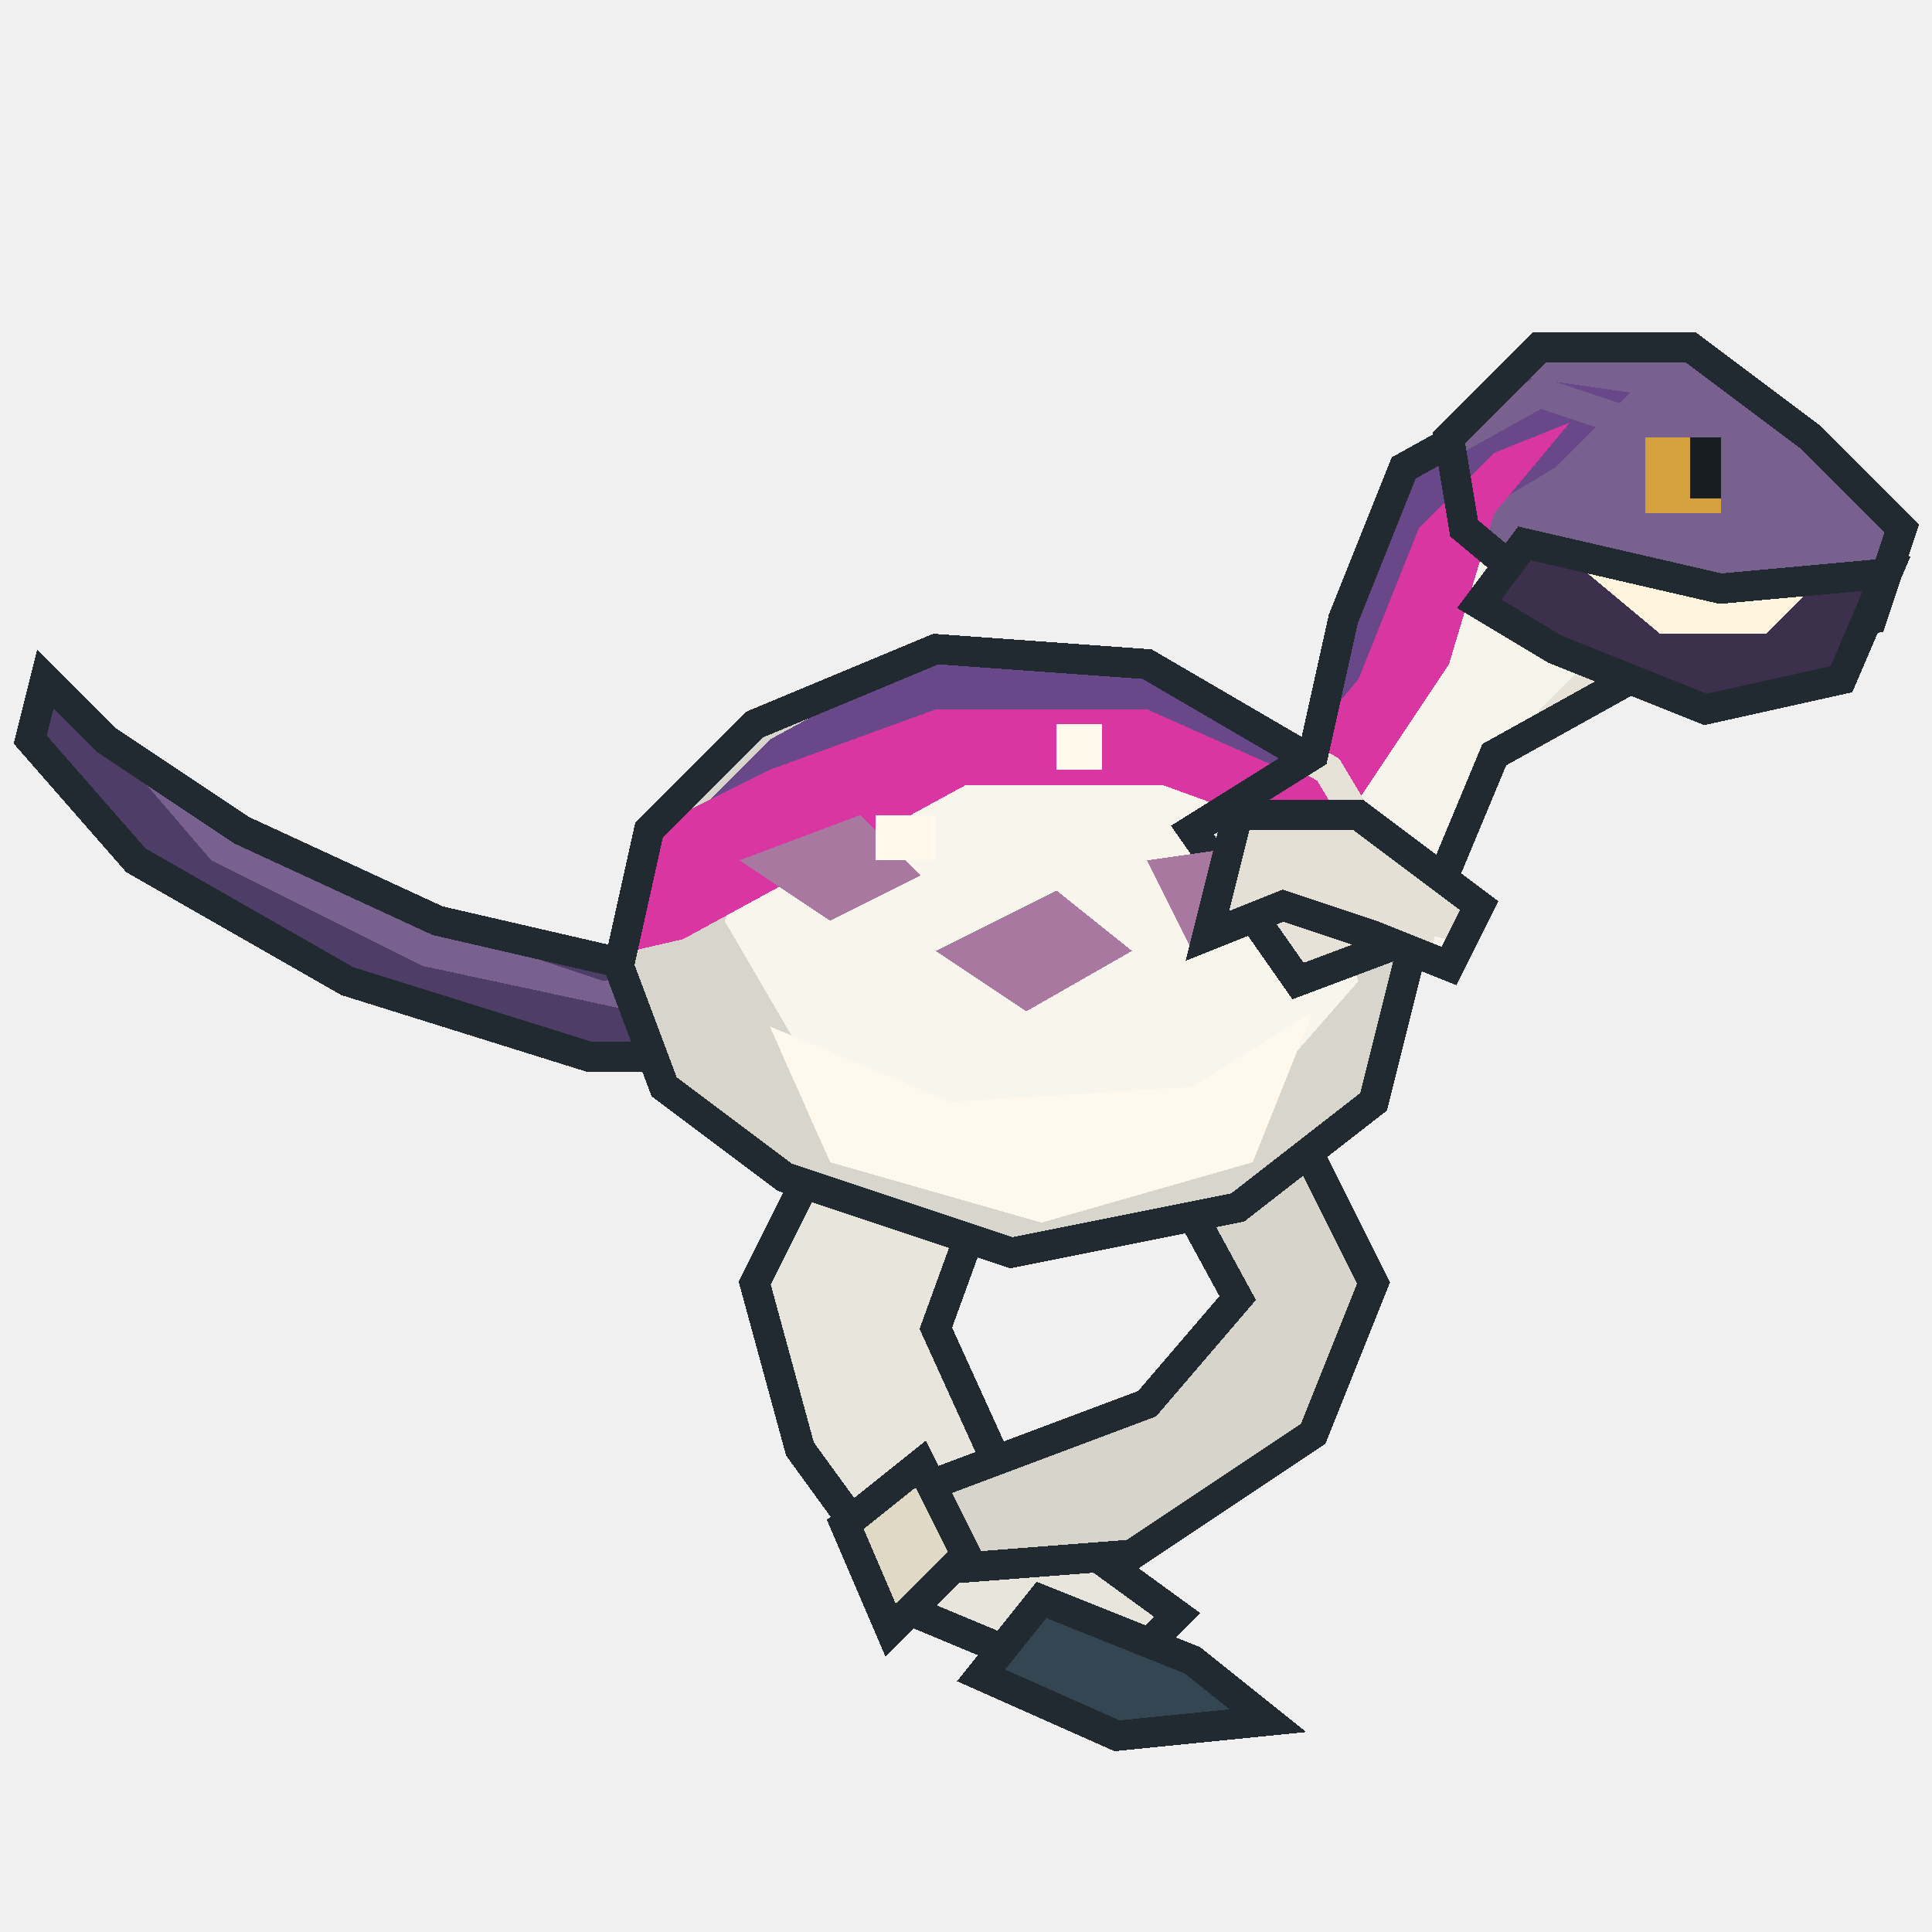
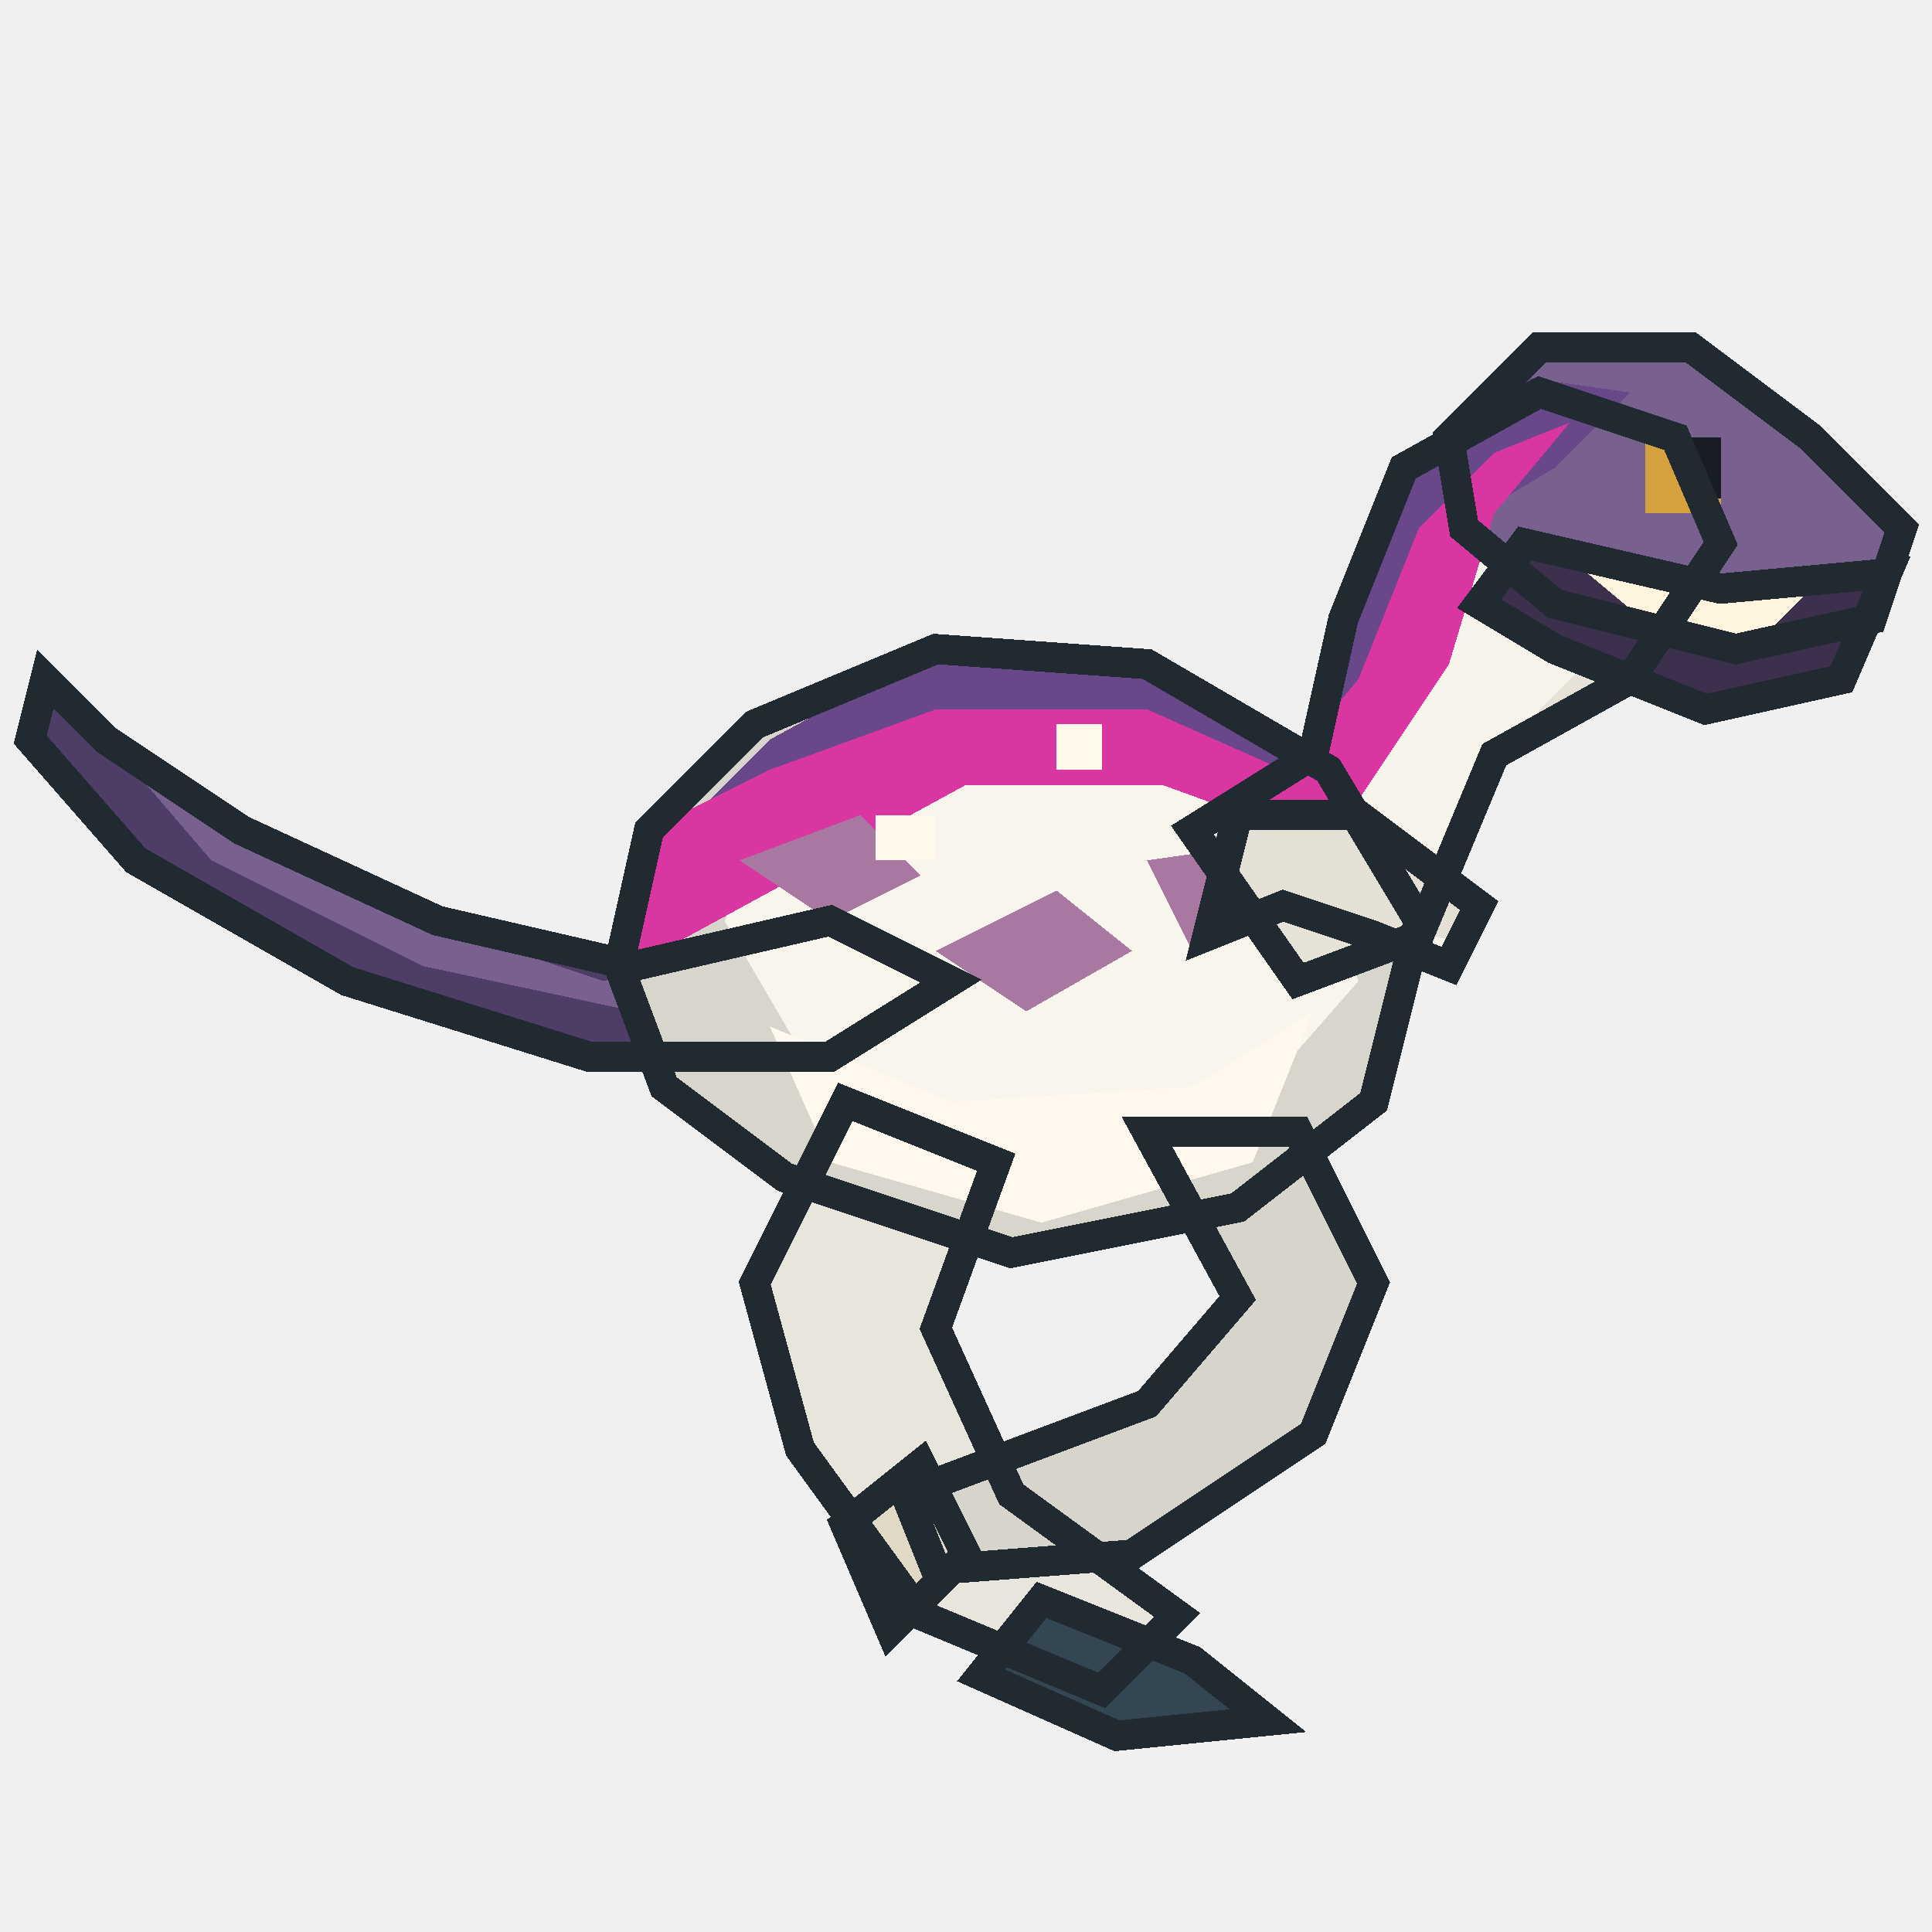
- <svg xmlns="http://www.w3.org/2000/svg" viewBox="0 0 128 128" shape-rendering="crispEdges" role="img" aria-label="Violeta" data-character="Violeta" data-species="Velociraptor" data-age="adult" data-sex="female" data-lineage="Rosa" data-hide="white" data-back="purple" data-dorsal-stripe="magenta" data-eye="gold-ochre" data-origin="Jurassic World" data-pose="runB">
-   <g>
-     <g stroke="#202a30" stroke-width="2" stroke-linejoin="miter">
-       <defs>
-         <mask id="dino-ink-mask-1" maskUnits="userSpaceOnUse" x="0" y="0" width="128" height="128" style="mask-type:luminance">
-           <g fill="#ffffff" stroke="none">
-             <polygon points="56,73 66,77 62,88 67,99 78,107 73,112 61,107 53,96 50,85" fill="#ffffff" stroke="none" />
-             <polygon points="76,75 86,75 91,85 87,95 75,103 62,104 60,99 76,93 82,86" fill="#ffffff" stroke="none" />
-             <polygon points="69,106 79,110 84,114 74,115 65,111" fill="#ffffff" stroke="none" />
-             <polygon points="56,101 61,97 64,103 59,108" fill="#ffffff" stroke="none" />
-             <polygon points="55,61 42,64 29,61 16,55 7,49 3,45 2,49 9,57 23,65 39,70 55,70 63,65" fill="#ffffff" stroke="none" />
-             <polygon points="41,64 43,55 50,48 62,43 76,44 88,51 94,61 91,73 82,80 67,83 52,78 44,72" fill="#ffffff" stroke="none" />
-             <polygon points="79,55 87,50 89,41 93,31 102,26 111,29 114,36 108,45 99,50 94,62 86,65" fill="#ffffff" stroke="none" />
-             <polygon points="96,29 102,23 112,23 120,29 126,35 124,41 115,43 103,40 97,35" fill="#ffffff" stroke="none" />
-             <polygon points="101,36 114,39 125,38 122,45 113,47 103,43 98,40" fill="#ffffff" stroke="none" />
-             <polygon points="82,54 90,54 98,60 96,64 91,62 85,60 80,62" fill="#ffffff" stroke="none" />
-           </g>
-           <polygon points="56,73 66,77 62,88 67,99 78,107 73,112 61,107 53,96 50,85" fill="none" stroke="#000000" stroke-width="2" stroke-linejoin="miter" />
-           <polygon points="76,75 86,75 91,85 87,95 75,103 62,104 60,99 76,93 82,86" fill="none" stroke="#000000" stroke-width="2" stroke-linejoin="miter" />
-           <polygon points="69,106 79,110 84,114 74,115 65,111" fill="none" stroke="#000000" stroke-width="2" stroke-linejoin="miter" />
-           <polygon points="56,101 61,97 64,103 59,108" fill="none" stroke="#000000" stroke-width="2" stroke-linejoin="miter" />
-           <polygon points="55,61 42,64 29,61 16,55 7,49 3,45 2,49 9,57 23,65 39,70 55,70 63,65" fill="none" stroke="#000000" stroke-width="2" stroke-linejoin="miter" />
-           <polygon points="41,64 43,55 50,48 62,43 76,44 88,51 94,61 91,73 82,80 67,83 52,78 44,72" fill="none" stroke="#000000" stroke-width="2" stroke-linejoin="miter" />
-           <polygon points="79,55 87,50 89,41 93,31 102,26 111,29 114,36 108,45 99,50 94,62 86,65" fill="none" stroke="#000000" stroke-width="2" stroke-linejoin="miter" />
-           <polygon points="96,29 102,23 112,23 120,29 126,35 124,41 115,43 103,40 97,35" fill="none" stroke="#000000" stroke-width="2" stroke-linejoin="miter" />
-           <polygon points="101,36 114,39 125,38 122,45 113,47 103,43 98,40" fill="none" stroke="#000000" stroke-width="2" stroke-linejoin="miter" />
-           <polygon points="82,54 90,54 98,60 96,64 91,62 85,60 80,62" fill="none" stroke="#000000" stroke-width="2" stroke-linejoin="miter" />
-         </mask>
-       </defs>
-       <polygon points="56,73 66,77 62,88 67,99 78,107 73,112 61,107 53,96 50,85" fill="#e8e5dc" />
-       <polygon points="76,75 86,75 91,85 87,95 75,103 62,104 60,99 76,93 82,86" fill="#d7d4cb" />
-       <polygon points="69,106 79,110 84,114 74,115 65,111" fill="#344651" />
-       <polygon points="56,101 61,97 64,103 59,108" fill="#e0d9c5" />
-       <polygon points="77,109 83,114 88,112 82,108" fill="#d8d1bf" stroke="none" mask="url(#dino-ink-mask-1)" />
-     </g>
-     <g stroke="#202a30" stroke-width="2" stroke-linejoin="miter">
-       <defs>
-         <mask id="dino-ink-mask-2" maskUnits="userSpaceOnUse" x="0" y="0" width="128" height="128" style="mask-type:luminance">
-           <g fill="#ffffff" stroke="none">
-             <polygon points="56,73 66,77 62,88 67,99 78,107 73,112 61,107 53,96 50,85" fill="#ffffff" stroke="none" />
-             <polygon points="76,75 86,75 91,85 87,95 75,103 62,104 60,99 76,93 82,86" fill="#ffffff" stroke="none" />
-             <polygon points="69,106 79,110 84,114 74,115 65,111" fill="#ffffff" stroke="none" />
-             <polygon points="56,101 61,97 64,103 59,108" fill="#ffffff" stroke="none" />
-             <polygon points="55,61 42,64 29,61 16,55 7,49 3,45 2,49 9,57 23,65 39,70 55,70 63,65" fill="#ffffff" stroke="none" />
-             <polygon points="41,64 43,55 50,48 62,43 76,44 88,51 94,61 91,73 82,80 67,83 52,78 44,72" fill="#ffffff" stroke="none" />
-             <polygon points="79,55 87,50 89,41 93,31 102,26 111,29 114,36 108,45 99,50 94,62 86,65" fill="#ffffff" stroke="none" />
-             <polygon points="96,29 102,23 112,23 120,29 126,35 124,41 115,43 103,40 97,35" fill="#ffffff" stroke="none" />
-             <polygon points="101,36 114,39 125,38 122,45 113,47 103,43 98,40" fill="#ffffff" stroke="none" />
-             <polygon points="82,54 90,54 98,60 96,64 91,62 85,60 80,62" fill="#ffffff" stroke="none" />
-           </g>
-           <polygon points="56,73 66,77 62,88 67,99 78,107 73,112 61,107 53,96 50,85" fill="none" stroke="#000000" stroke-width="2" stroke-linejoin="miter" />
-           <polygon points="76,75 86,75 91,85 87,95 75,103 62,104 60,99 76,93 82,86" fill="none" stroke="#000000" stroke-width="2" stroke-linejoin="miter" />
-           <polygon points="69,106 79,110 84,114 74,115 65,111" fill="none" stroke="#000000" stroke-width="2" stroke-linejoin="miter" />
-           <polygon points="56,101 61,97 64,103 59,108" fill="none" stroke="#000000" stroke-width="2" stroke-linejoin="miter" />
-           <polygon points="55,61 42,64 29,61 16,55 7,49 3,45 2,49 9,57 23,65 39,70 55,70 63,65" fill="none" stroke="#000000" stroke-width="2" stroke-linejoin="miter" />
-           <polygon points="41,64 43,55 50,48 62,43 76,44 88,51 94,61 91,73 82,80 67,83 52,78 44,72" fill="none" stroke="#000000" stroke-width="2" stroke-linejoin="miter" />
-           <polygon points="79,55 87,50 89,41 93,31 102,26 111,29 114,36 108,45 99,50 94,62 86,65" fill="none" stroke="#000000" stroke-width="2" stroke-linejoin="miter" />
-           <polygon points="96,29 102,23 112,23 120,29 126,35 124,41 115,43 103,40 97,35" fill="none" stroke="#000000" stroke-width="2" stroke-linejoin="miter" />
-           <polygon points="101,36 114,39 125,38 122,45 113,47 103,43 98,40" fill="none" stroke="#000000" stroke-width="2" stroke-linejoin="miter" />
-           <polygon points="82,54 90,54 98,60 96,64 91,62 85,60 80,62" fill="none" stroke="#000000" stroke-width="2" stroke-linejoin="miter" />
-         </mask>
-         <mask id="dino-ink-mask-3" maskUnits="userSpaceOnUse" x="0" y="0" width="128" height="128" style="mask-type:luminance">
-           <g fill="#ffffff" stroke="none">
-             <polygon points="41,64 43,55 50,48 62,43 76,44 88,51 94,61 91,73 82,80 67,83 52,78 44,72" fill="#ffffff" stroke="none" />
-           </g>
-           <polygon points="41,64 43,55 50,48 62,43 76,44 88,51 94,61 91,73 82,80 67,83 52,78 44,72" fill="none" stroke="#000000" stroke-width="2" stroke-linejoin="miter" />
-         </mask>
-         <mask id="dino-ink-mask-4" maskUnits="userSpaceOnUse" x="0" y="0" width="128" height="128" style="mask-type:luminance">
-           <g fill="#ffffff" stroke="none">
-             <polygon points="101,36 114,39 125,38 122,45 113,47 103,43 98,40" fill="#ffffff" stroke="none" />
-           </g>
-           <polygon points="101,36 114,39 125,38 122,45 113,47 103,43 98,40" fill="none" stroke="#000000" stroke-width="2" stroke-linejoin="miter" />
-         </mask>
-         <mask id="dino-ink-mask-5" maskUnits="userSpaceOnUse" x="0" y="0" width="128" height="128" style="mask-type:luminance">
-           <g fill="#ffffff" stroke="none">
-             <polygon points="96,29 102,23 112,23 120,29 126,35 124,41 115,43 103,40 97,35" fill="#ffffff" stroke="none" />
-           </g>
-           <polygon points="96,29 102,23 112,23 120,29 126,35 124,41 115,43 103,40 97,35" fill="none" stroke="#000000" stroke-width="2" stroke-linejoin="miter" />
-         </mask>
-       </defs>
-       <polygon points="55,61 42,64 29,61 16,55 7,49 3,45 2,49 9,57 23,65 39,70 55,70 63,65" fill="#4e3d67" />
-       <polygon points="53,61 40,65 28,61 16,55 8,50 14,57 28,64 42,67 55,66" fill="#78608f" stroke="none" mask="url(#dino-ink-mask-2)" />
-       <polygon points="41,64 43,55 50,48 62,43 76,44 88,51 94,61 91,73 82,80 67,83 52,78 44,72" fill="#d8d5cc" />
-       <polygon points="48,61 53,52 65,48 78,49 87,56 90,65 83,73 69,77 55,73" fill="#f8f5ed" stroke="none" mask="url(#dino-ink-mask-3)" />
-       <polygon points="51,68 63,73 79,72 87,67 83,77 69,81 55,77" fill="#fff9ed" stroke="none" mask="url(#dino-ink-mask-3)" />
-       <polygon points="79,55 87,50 89,41 93,31 102,26 111,29 114,36 108,45 99,50 94,62 86,65" fill="#e6e2d8" />
-       <polygon points="88,48 93,36 101,30 109,32 109,40 102,47 96,57 90,58" fill="#f7f4eb" stroke="none" mask="url(#dino-ink-mask-2)" />
-       <polygon points="96,29 102,23 112,23 120,29 126,35 124,41 115,43 103,40 97,35" fill="#78608f" />
-       <polygon points="101,36 114,39 125,38 122,45 113,47 103,43 98,40" fill="#3c304d" />
-       <polygon points="104,37 112,39 120,39 117,42 110,42" fill="#fff4de" stroke="none" mask="url(#dino-ink-mask-4)" />
-       <polygon points="7,47 19,52 32,56 44,56 51,49 62,43 76,43 86,47 91,38 94,29 101,25 108,26 103,31 98,34 94,45 88,54 78,49 64,48 54,54 45,62 31,61 17,55" fill="#684888" stroke="none" mask="url(#dino-ink-mask-2)" />
-       <polygon points="13,49 28,55 41,56 51,51 62,47 76,47 85,51 90,45 94,35 99,30 104,28 99,34 96,44 88,56 77,52 64,52 53,58 42,64 28,60" fill="#d936a2" stroke="none" mask="url(#dino-ink-mask-2)" />
-       <polygon points="49,57 57,54 61,58 55,61" fill="#a978a0" stroke="none" mask="url(#dino-ink-mask-3)" />
-       <polygon points="62,63 70,59 75,63 68,67" fill="#a978a0" stroke="none" mask="url(#dino-ink-mask-3)" />
-       <polygon points="76,57 83,56 86,60 79,63" fill="#a978a0" stroke="none" mask="url(#dino-ink-mask-3)" />
-       <polygon points="82,54 90,54 98,60 96,64 91,62 85,60 80,62" fill="#e4e0d6" />
-       <polygon points="95,62 102,64 105,68 102,69 98,66 93,67" fill="#f8f5ed" stroke="none" mask="url(#dino-ink-mask-2)" />
-       <polygon points="96,64 104,65 108,68 104,69 99,67" fill="#d8d5cc" stroke="none" mask="url(#dino-ink-mask-2)" />
-       <polygon points="100,66 107,67 110,70 106,70 102,69" fill="#fff6e6" stroke="none" mask="url(#dino-ink-mask-2)" />
-       <rect x="109" y="29" width="5" height="5" fill="#d5a13c" stroke="none" mask="url(#dino-ink-mask-5)" />
-       <rect x="112" y="29" width="2" height="4" fill="#171d22" stroke="none" mask="url(#dino-ink-mask-5)" />
-       <rect x="58" y="54" width="4" height="3" fill="#fff8eb" stroke="none" mask="url(#dino-ink-mask-3)" />
-       <rect x="70" y="48" width="3" height="3" fill="#fff8eb" stroke="none" mask="url(#dino-ink-mask-3)" />
+ <svg xmlns="http://www.w3.org/2000/svg" viewBox="0 0 128 128" shape-rendering="crispEdges" role="img" aria-label="Violeta" data-character="Violeta" data-species="Velociraptor" data-age="adult" data-sex="female" data-lineage="Rosa" data-hide="white" data-back="purple" data-dorsal-stripe="magenta" data-eye="gold-ochre" data-origin="Jurassic World" data-pose="runB" data-ink-boundary="masked">
+   <defs>
+     <mask id="sprite-silhouette" maskUnits="userSpaceOnUse" maskContentUnits="userSpaceOnUse" x="0" y="0" width="128" height="128" style="mask-type:luminance">
+       <g fill="#ffffff" stroke="#ffffff" stroke-width="2">
+         <polygon points="56,73 66,77 62,88 67,99 78,107 73,112 61,107 53,96 50,85" fill="#ffffff" stroke="#ffffff" stroke-width="2" />
+         <polygon points="76,75 86,75 91,85 87,95 75,103 62,104 60,99 76,93 82,86" fill="#ffffff" stroke="#ffffff" stroke-width="2" />
+         <polygon points="69,106 79,110 84,114 74,115 65,111" fill="#ffffff" stroke="#ffffff" stroke-width="2" />
+         <polygon points="56,101 61,97 64,103 59,108" fill="#ffffff" stroke="#ffffff" stroke-width="2" />
+         <polygon points="55,61 42,64 29,61 16,55 7,49 3,45 2,49 9,57 23,65 39,70 55,70 63,65" fill="#ffffff" stroke="#ffffff" stroke-width="2" />
+         <polygon points="41,64 43,55 50,48 62,43 76,44 88,51 94,61 91,73 82,80 67,83 52,78 44,72" fill="#ffffff" stroke="#ffffff" stroke-width="2" />
+         <polygon points="79,55 87,50 89,41 93,31 102,26 111,29 114,36 108,45 99,50 94,62 86,65" fill="#ffffff" stroke="#ffffff" stroke-width="2" />
+         <polygon points="96,29 102,23 112,23 120,29 126,35 124,41 115,43 103,40 97,35" fill="#ffffff" stroke="#ffffff" stroke-width="2" />
+         <polygon points="101,36 114,39 125,38 122,45 113,47 103,43 98,40" fill="#ffffff" stroke="#ffffff" stroke-width="2" />
+         <polygon points="82,54 90,54 98,60 96,64 91,62 85,60 80,62" fill="#ffffff" stroke="#ffffff" stroke-width="2" />
+       </g>
+     </mask>
+   </defs>
+   <g data-ink-boundary="art" mask="url(#sprite-silhouette)">
+     <g>
+       <g stroke="#202a30" stroke-width="2" stroke-linejoin="miter">
+         <defs>
+           <mask id="dino-ink-mask-1" maskUnits="userSpaceOnUse" x="0" y="0" width="128" height="128" style="mask-type:luminance">
+             <g fill="#ffffff" stroke="none">
+               <polygon points="56,73 66,77 62,88 67,99 78,107 73,112 61,107 53,96 50,85" fill="#ffffff" stroke="none" />
+               <polygon points="76,75 86,75 91,85 87,95 75,103 62,104 60,99 76,93 82,86" fill="#ffffff" stroke="none" />
+               <polygon points="69,106 79,110 84,114 74,115 65,111" fill="#ffffff" stroke="none" />
+               <polygon points="56,101 61,97 64,103 59,108" fill="#ffffff" stroke="none" />
+               <polygon points="55,61 42,64 29,61 16,55 7,49 3,45 2,49 9,57 23,65 39,70 55,70 63,65" fill="#ffffff" stroke="none" />
+               <polygon points="41,64 43,55 50,48 62,43 76,44 88,51 94,61 91,73 82,80 67,83 52,78 44,72" fill="#ffffff" stroke="none" />
+               <polygon points="79,55 87,50 89,41 93,31 102,26 111,29 114,36 108,45 99,50 94,62 86,65" fill="#ffffff" stroke="none" />
+               <polygon points="96,29 102,23 112,23 120,29 126,35 124,41 115,43 103,40 97,35" fill="#ffffff" stroke="none" />
+               <polygon points="101,36 114,39 125,38 122,45 113,47 103,43 98,40" fill="#ffffff" stroke="none" />
+               <polygon points="82,54 90,54 98,60 96,64 91,62 85,60 80,62" fill="#ffffff" stroke="none" />
+             </g>
+             <polygon points="56,73 66,77 62,88 67,99 78,107 73,112 61,107 53,96 50,85" fill="none" stroke="#000000" stroke-width="2" stroke-linejoin="miter" />
+             <polygon points="76,75 86,75 91,85 87,95 75,103 62,104 60,99 76,93 82,86" fill="none" stroke="#000000" stroke-width="2" stroke-linejoin="miter" />
+             <polygon points="69,106 79,110 84,114 74,115 65,111" fill="none" stroke="#000000" stroke-width="2" stroke-linejoin="miter" />
+             <polygon points="56,101 61,97 64,103 59,108" fill="none" stroke="#000000" stroke-width="2" stroke-linejoin="miter" />
+             <polygon points="55,61 42,64 29,61 16,55 7,49 3,45 2,49 9,57 23,65 39,70 55,70 63,65" fill="none" stroke="#000000" stroke-width="2" stroke-linejoin="miter" />
+             <polygon points="41,64 43,55 50,48 62,43 76,44 88,51 94,61 91,73 82,80 67,83 52,78 44,72" fill="none" stroke="#000000" stroke-width="2" stroke-linejoin="miter" />
+             <polygon points="79,55 87,50 89,41 93,31 102,26 111,29 114,36 108,45 99,50 94,62 86,65" fill="none" stroke="#000000" stroke-width="2" stroke-linejoin="miter" />
+             <polygon points="96,29 102,23 112,23 120,29 126,35 124,41 115,43 103,40 97,35" fill="none" stroke="#000000" stroke-width="2" stroke-linejoin="miter" />
+             <polygon points="101,36 114,39 125,38 122,45 113,47 103,43 98,40" fill="none" stroke="#000000" stroke-width="2" stroke-linejoin="miter" />
+             <polygon points="82,54 90,54 98,60 96,64 91,62 85,60 80,62" fill="none" stroke="#000000" stroke-width="2" stroke-linejoin="miter" />
+           </mask>
+         </defs>
+         <polygon points="56,73 66,77 62,88 67,99 78,107 73,112 61,107 53,96 50,85" fill="#e8e5dc" />
+         <polygon points="76,75 86,75 91,85 87,95 75,103 62,104 60,99 76,93 82,86" fill="#d7d4cb" />
+         <polygon points="69,106 79,110 84,114 74,115 65,111" fill="#344651" />
+         <polygon points="56,101 61,97 64,103 59,108" fill="#e0d9c5" />
+         <polygon points="77,109 83,114 88,112 82,108" fill="#d8d1bf" stroke="none" mask="url(#dino-ink-mask-1)" />
+       </g>
+       <g stroke="#202a30" stroke-width="2" stroke-linejoin="miter">
+         <defs>
+           <mask id="dino-ink-mask-2" maskUnits="userSpaceOnUse" x="0" y="0" width="128" height="128" style="mask-type:luminance">
+             <g fill="#ffffff" stroke="none">
+               <polygon points="56,73 66,77 62,88 67,99 78,107 73,112 61,107 53,96 50,85" fill="#ffffff" stroke="none" />
+               <polygon points="76,75 86,75 91,85 87,95 75,103 62,104 60,99 76,93 82,86" fill="#ffffff" stroke="none" />
+               <polygon points="69,106 79,110 84,114 74,115 65,111" fill="#ffffff" stroke="none" />
+               <polygon points="56,101 61,97 64,103 59,108" fill="#ffffff" stroke="none" />
+               <polygon points="55,61 42,64 29,61 16,55 7,49 3,45 2,49 9,57 23,65 39,70 55,70 63,65" fill="#ffffff" stroke="none" />
+               <polygon points="41,64 43,55 50,48 62,43 76,44 88,51 94,61 91,73 82,80 67,83 52,78 44,72" fill="#ffffff" stroke="none" />
+               <polygon points="79,55 87,50 89,41 93,31 102,26 111,29 114,36 108,45 99,50 94,62 86,65" fill="#ffffff" stroke="none" />
+               <polygon points="96,29 102,23 112,23 120,29 126,35 124,41 115,43 103,40 97,35" fill="#ffffff" stroke="none" />
+               <polygon points="101,36 114,39 125,38 122,45 113,47 103,43 98,40" fill="#ffffff" stroke="none" />
+               <polygon points="82,54 90,54 98,60 96,64 91,62 85,60 80,62" fill="#ffffff" stroke="none" />
+             </g>
+             <polygon points="56,73 66,77 62,88 67,99 78,107 73,112 61,107 53,96 50,85" fill="none" stroke="#000000" stroke-width="2" stroke-linejoin="miter" />
+             <polygon points="76,75 86,75 91,85 87,95 75,103 62,104 60,99 76,93 82,86" fill="none" stroke="#000000" stroke-width="2" stroke-linejoin="miter" />
+             <polygon points="69,106 79,110 84,114 74,115 65,111" fill="none" stroke="#000000" stroke-width="2" stroke-linejoin="miter" />
+             <polygon points="56,101 61,97 64,103 59,108" fill="none" stroke="#000000" stroke-width="2" stroke-linejoin="miter" />
+             <polygon points="55,61 42,64 29,61 16,55 7,49 3,45 2,49 9,57 23,65 39,70 55,70 63,65" fill="none" stroke="#000000" stroke-width="2" stroke-linejoin="miter" />
+             <polygon points="41,64 43,55 50,48 62,43 76,44 88,51 94,61 91,73 82,80 67,83 52,78 44,72" fill="none" stroke="#000000" stroke-width="2" stroke-linejoin="miter" />
+             <polygon points="79,55 87,50 89,41 93,31 102,26 111,29 114,36 108,45 99,50 94,62 86,65" fill="none" stroke="#000000" stroke-width="2" stroke-linejoin="miter" />
+             <polygon points="96,29 102,23 112,23 120,29 126,35 124,41 115,43 103,40 97,35" fill="none" stroke="#000000" stroke-width="2" stroke-linejoin="miter" />
+             <polygon points="101,36 114,39 125,38 122,45 113,47 103,43 98,40" fill="none" stroke="#000000" stroke-width="2" stroke-linejoin="miter" />
+             <polygon points="82,54 90,54 98,60 96,64 91,62 85,60 80,62" fill="none" stroke="#000000" stroke-width="2" stroke-linejoin="miter" />
+           </mask>
+           <mask id="dino-ink-mask-3" maskUnits="userSpaceOnUse" x="0" y="0" width="128" height="128" style="mask-type:luminance">
+             <g fill="#ffffff" stroke="none">
+               <polygon points="41,64 43,55 50,48 62,43 76,44 88,51 94,61 91,73 82,80 67,83 52,78 44,72" fill="#ffffff" stroke="none" />
+             </g>
+             <polygon points="41,64 43,55 50,48 62,43 76,44 88,51 94,61 91,73 82,80 67,83 52,78 44,72" fill="none" stroke="#000000" stroke-width="2" stroke-linejoin="miter" />
+           </mask>
+           <mask id="dino-ink-mask-4" maskUnits="userSpaceOnUse" x="0" y="0" width="128" height="128" style="mask-type:luminance">
+             <g fill="#ffffff" stroke="none">
+               <polygon points="101,36 114,39 125,38 122,45 113,47 103,43 98,40" fill="#ffffff" stroke="none" />
+             </g>
+             <polygon points="101,36 114,39 125,38 122,45 113,47 103,43 98,40" fill="none" stroke="#000000" stroke-width="2" stroke-linejoin="miter" />
+           </mask>
+           <mask id="dino-ink-mask-5" maskUnits="userSpaceOnUse" x="0" y="0" width="128" height="128" style="mask-type:luminance">
+             <g fill="#ffffff" stroke="none">
+               <polygon points="96,29 102,23 112,23 120,29 126,35 124,41 115,43 103,40 97,35" fill="#ffffff" stroke="none" />
+             </g>
+             <polygon points="96,29 102,23 112,23 120,29 126,35 124,41 115,43 103,40 97,35" fill="none" stroke="#000000" stroke-width="2" stroke-linejoin="miter" />
+           </mask>
+         </defs>
+         <polygon points="55,61 42,64 29,61 16,55 7,49 3,45 2,49 9,57 23,65 39,70 55,70 63,65" fill="#4e3d67" />
+         <polygon points="53,61 40,65 28,61 16,55 8,50 14,57 28,64 42,67 55,66" fill="#78608f" stroke="none" mask="url(#dino-ink-mask-2)" />
+         <polygon points="41,64 43,55 50,48 62,43 76,44 88,51 94,61 91,73 82,80 67,83 52,78 44,72" fill="#d8d5cc" />
+         <polygon points="48,61 53,52 65,48 78,49 87,56 90,65 83,73 69,77 55,73" fill="#f8f5ed" stroke="none" mask="url(#dino-ink-mask-3)" />
+         <polygon points="51,68 63,73 79,72 87,67 83,77 69,81 55,77" fill="#fff9ed" stroke="none" mask="url(#dino-ink-mask-3)" />
+         <polygon points="79,55 87,50 89,41 93,31 102,26 111,29 114,36 108,45 99,50 94,62 86,65" fill="#e6e2d8" />
+         <polygon points="88,48 93,36 101,30 109,32 109,40 102,47 96,57 90,58" fill="#f7f4eb" stroke="none" mask="url(#dino-ink-mask-2)" />
+         <polygon points="96,29 102,23 112,23 120,29 126,35 124,41 115,43 103,40 97,35" fill="#78608f" />
+         <polygon points="101,36 114,39 125,38 122,45 113,47 103,43 98,40" fill="#3c304d" />
+         <polygon points="104,37 112,39 120,39 117,42 110,42" fill="#fff4de" stroke="none" mask="url(#dino-ink-mask-4)" />
+         <polygon points="7,47 19,52 32,56 44,56 51,49 62,43 76,43 86,47 91,38 94,29 101,25 108,26 103,31 98,34 94,45 88,54 78,49 64,48 54,54 45,62 31,61 17,55" fill="#684888" stroke="none" mask="url(#dino-ink-mask-2)" />
+         <polygon points="13,49 28,55 41,56 51,51 62,47 76,47 85,51 90,45 94,35 99,30 104,28 99,34 96,44 88,56 77,52 64,52 53,58 42,64 28,60" fill="#d936a2" stroke="none" mask="url(#dino-ink-mask-2)" />
+         <polygon points="49,57 57,54 61,58 55,61" fill="#a978a0" stroke="none" mask="url(#dino-ink-mask-3)" />
+         <polygon points="62,63 70,59 75,63 68,67" fill="#a978a0" stroke="none" mask="url(#dino-ink-mask-3)" />
+         <polygon points="76,57 83,56 86,60 79,63" fill="#a978a0" stroke="none" mask="url(#dino-ink-mask-3)" />
+         <polygon points="82,54 90,54 98,60 96,64 91,62 85,60 80,62" fill="#e4e0d6" />
+         <polygon points="95,62 102,64 105,68 102,69 98,66 93,67" fill="#f8f5ed" stroke="none" mask="url(#dino-ink-mask-2)" />
+         <polygon points="96,64 104,65 108,68 104,69 99,67" fill="#d8d5cc" stroke="none" mask="url(#dino-ink-mask-2)" />
+         <polygon points="100,66 107,67 110,70 106,70 102,69" fill="#fff6e6" stroke="none" mask="url(#dino-ink-mask-2)" />
+         <rect x="109" y="29" width="5" height="5" fill="#d5a13c" stroke="none" mask="url(#dino-ink-mask-5)" />
+         <rect x="112" y="29" width="2" height="4" fill="#171d22" stroke="none" mask="url(#dino-ink-mask-5)" />
+         <rect x="58" y="54" width="4" height="3" fill="#fff8eb" stroke="none" mask="url(#dino-ink-mask-3)" />
+         <rect x="70" y="48" width="3" height="3" fill="#fff8eb" stroke="none" mask="url(#dino-ink-mask-3)" />
+       </g>
    </g>
  </g>
+   <g data-ink-layer="final">
+     <polygon points="56,73 66,77 62,88 67,99 78,107 73,112 61,107 53,96 50,85" fill="none" stroke="#202a30" stroke-width="2" stroke-linejoin="miter" />
+     <polygon points="76,75 86,75 91,85 87,95 75,103 62,104 60,99 76,93 82,86" fill="none" stroke="#202a30" stroke-width="2" stroke-linejoin="miter" />
+     <polygon points="69,106 79,110 84,114 74,115 65,111" fill="none" stroke="#202a30" stroke-width="2" stroke-linejoin="miter" />
+     <polygon points="56,101 61,97 64,103 59,108" fill="none" stroke="#202a30" stroke-width="2" stroke-linejoin="miter" />
+     <polygon points="55,61 42,64 29,61 16,55 7,49 3,45 2,49 9,57 23,65 39,70 55,70 63,65" fill="none" stroke="#202a30" stroke-width="2" stroke-linejoin="miter" />
+     <polygon points="41,64 43,55 50,48 62,43 76,44 88,51 94,61 91,73 82,80 67,83 52,78 44,72" fill="none" stroke="#202a30" stroke-width="2" stroke-linejoin="miter" />
+     <polygon points="79,55 87,50 89,41 93,31 102,26 111,29 114,36 108,45 99,50 94,62 86,65" fill="none" stroke="#202a30" stroke-width="2" stroke-linejoin="miter" />
+     <polygon points="96,29 102,23 112,23 120,29 126,35 124,41 115,43 103,40 97,35" fill="none" stroke="#202a30" stroke-width="2" stroke-linejoin="miter" />
+     <polygon points="101,36 114,39 125,38 122,45 113,47 103,43 98,40" fill="none" stroke="#202a30" stroke-width="2" stroke-linejoin="miter" />
+     <polygon points="82,54 90,54 98,60 96,64 91,62 85,60 80,62" fill="none" stroke="#202a30" stroke-width="2" stroke-linejoin="miter" />
+   </g>
</svg>
